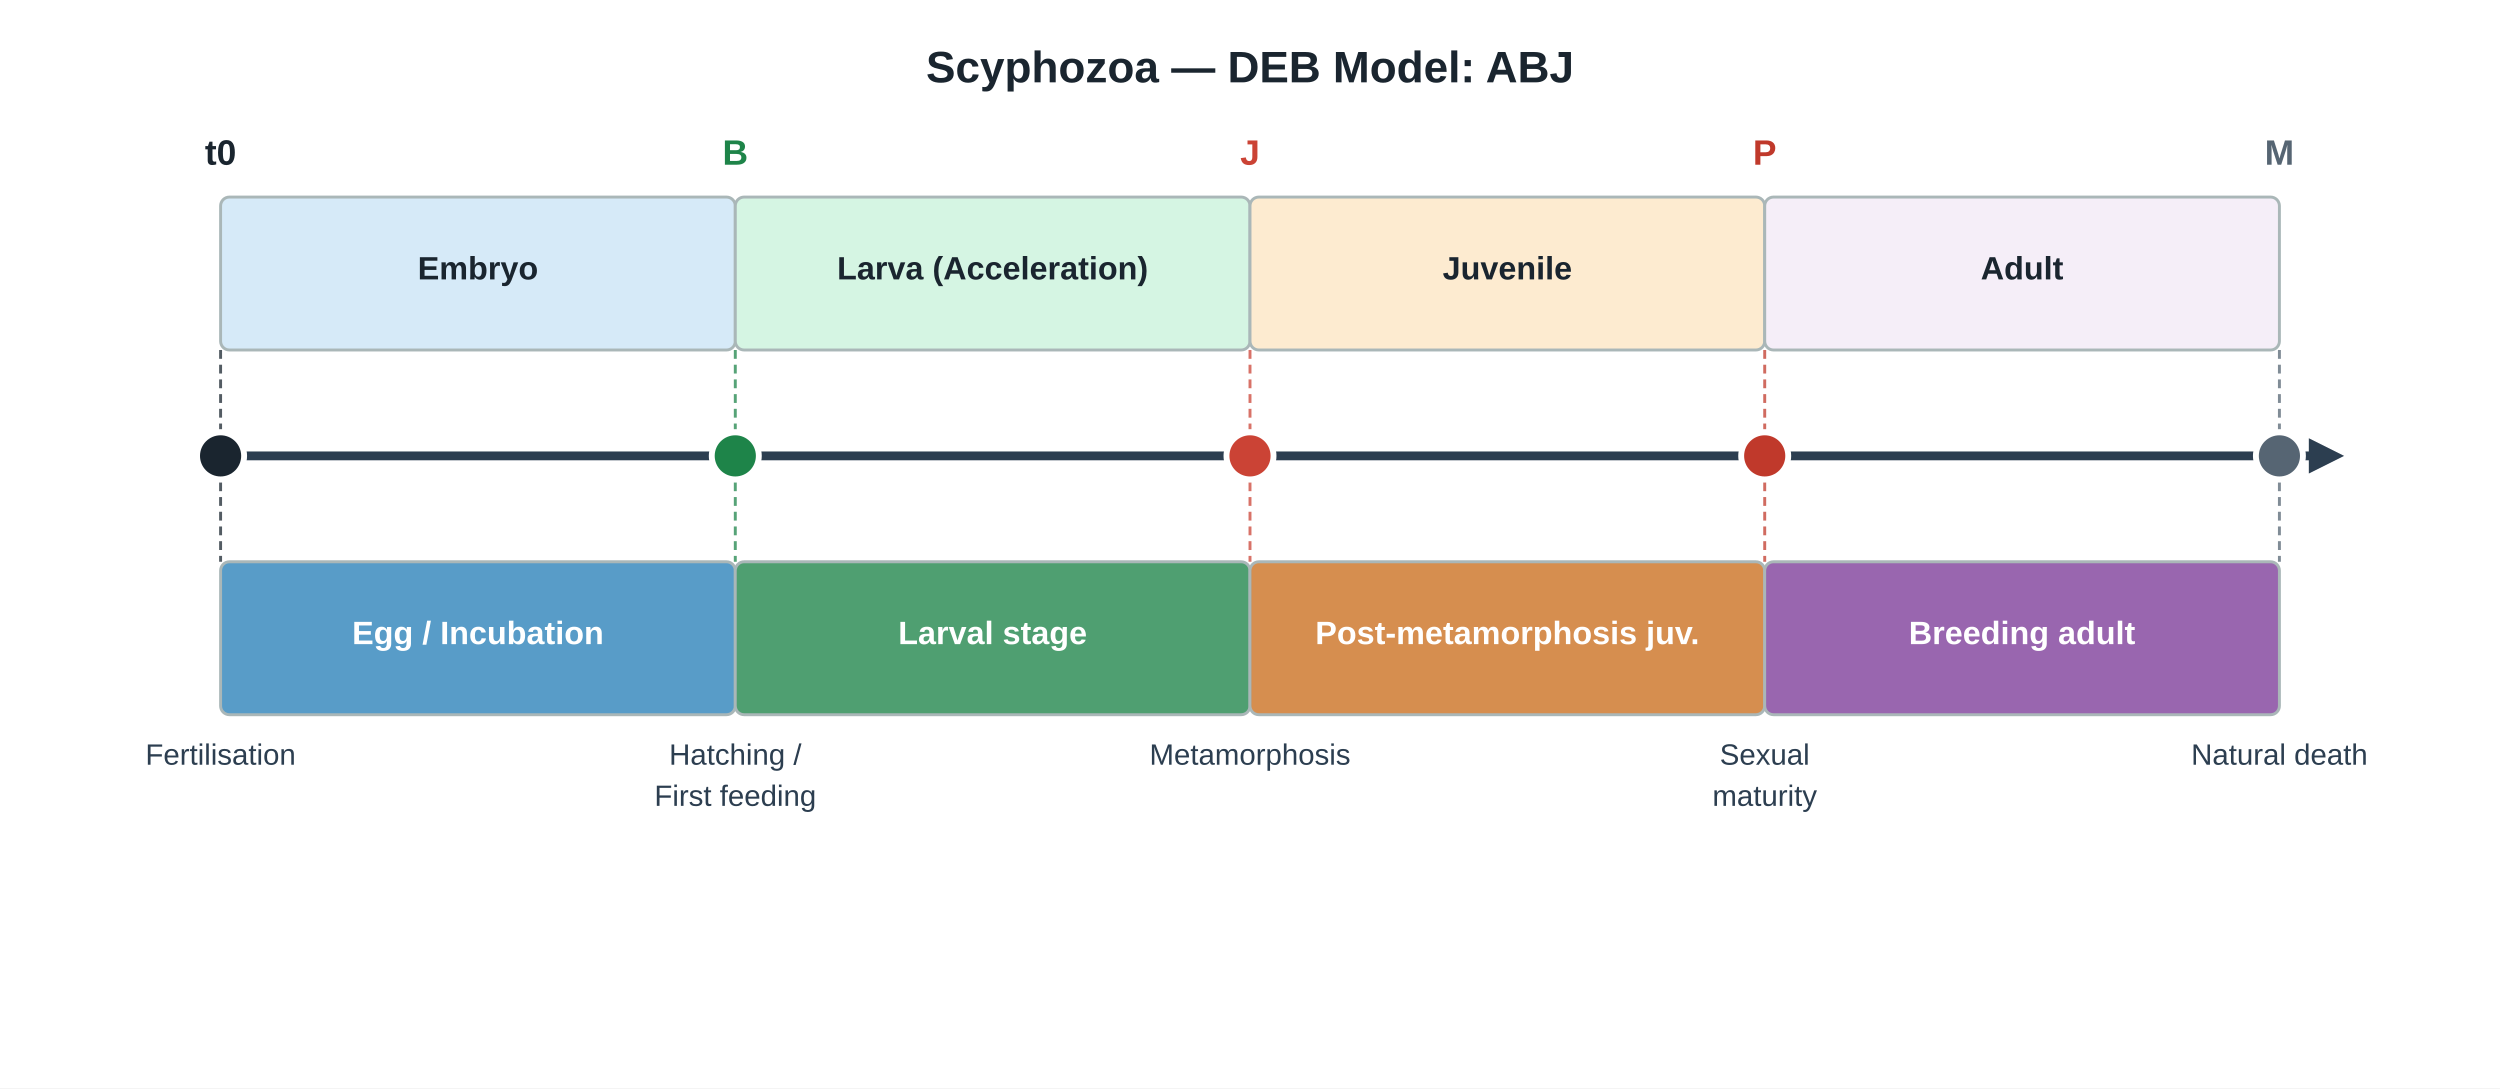
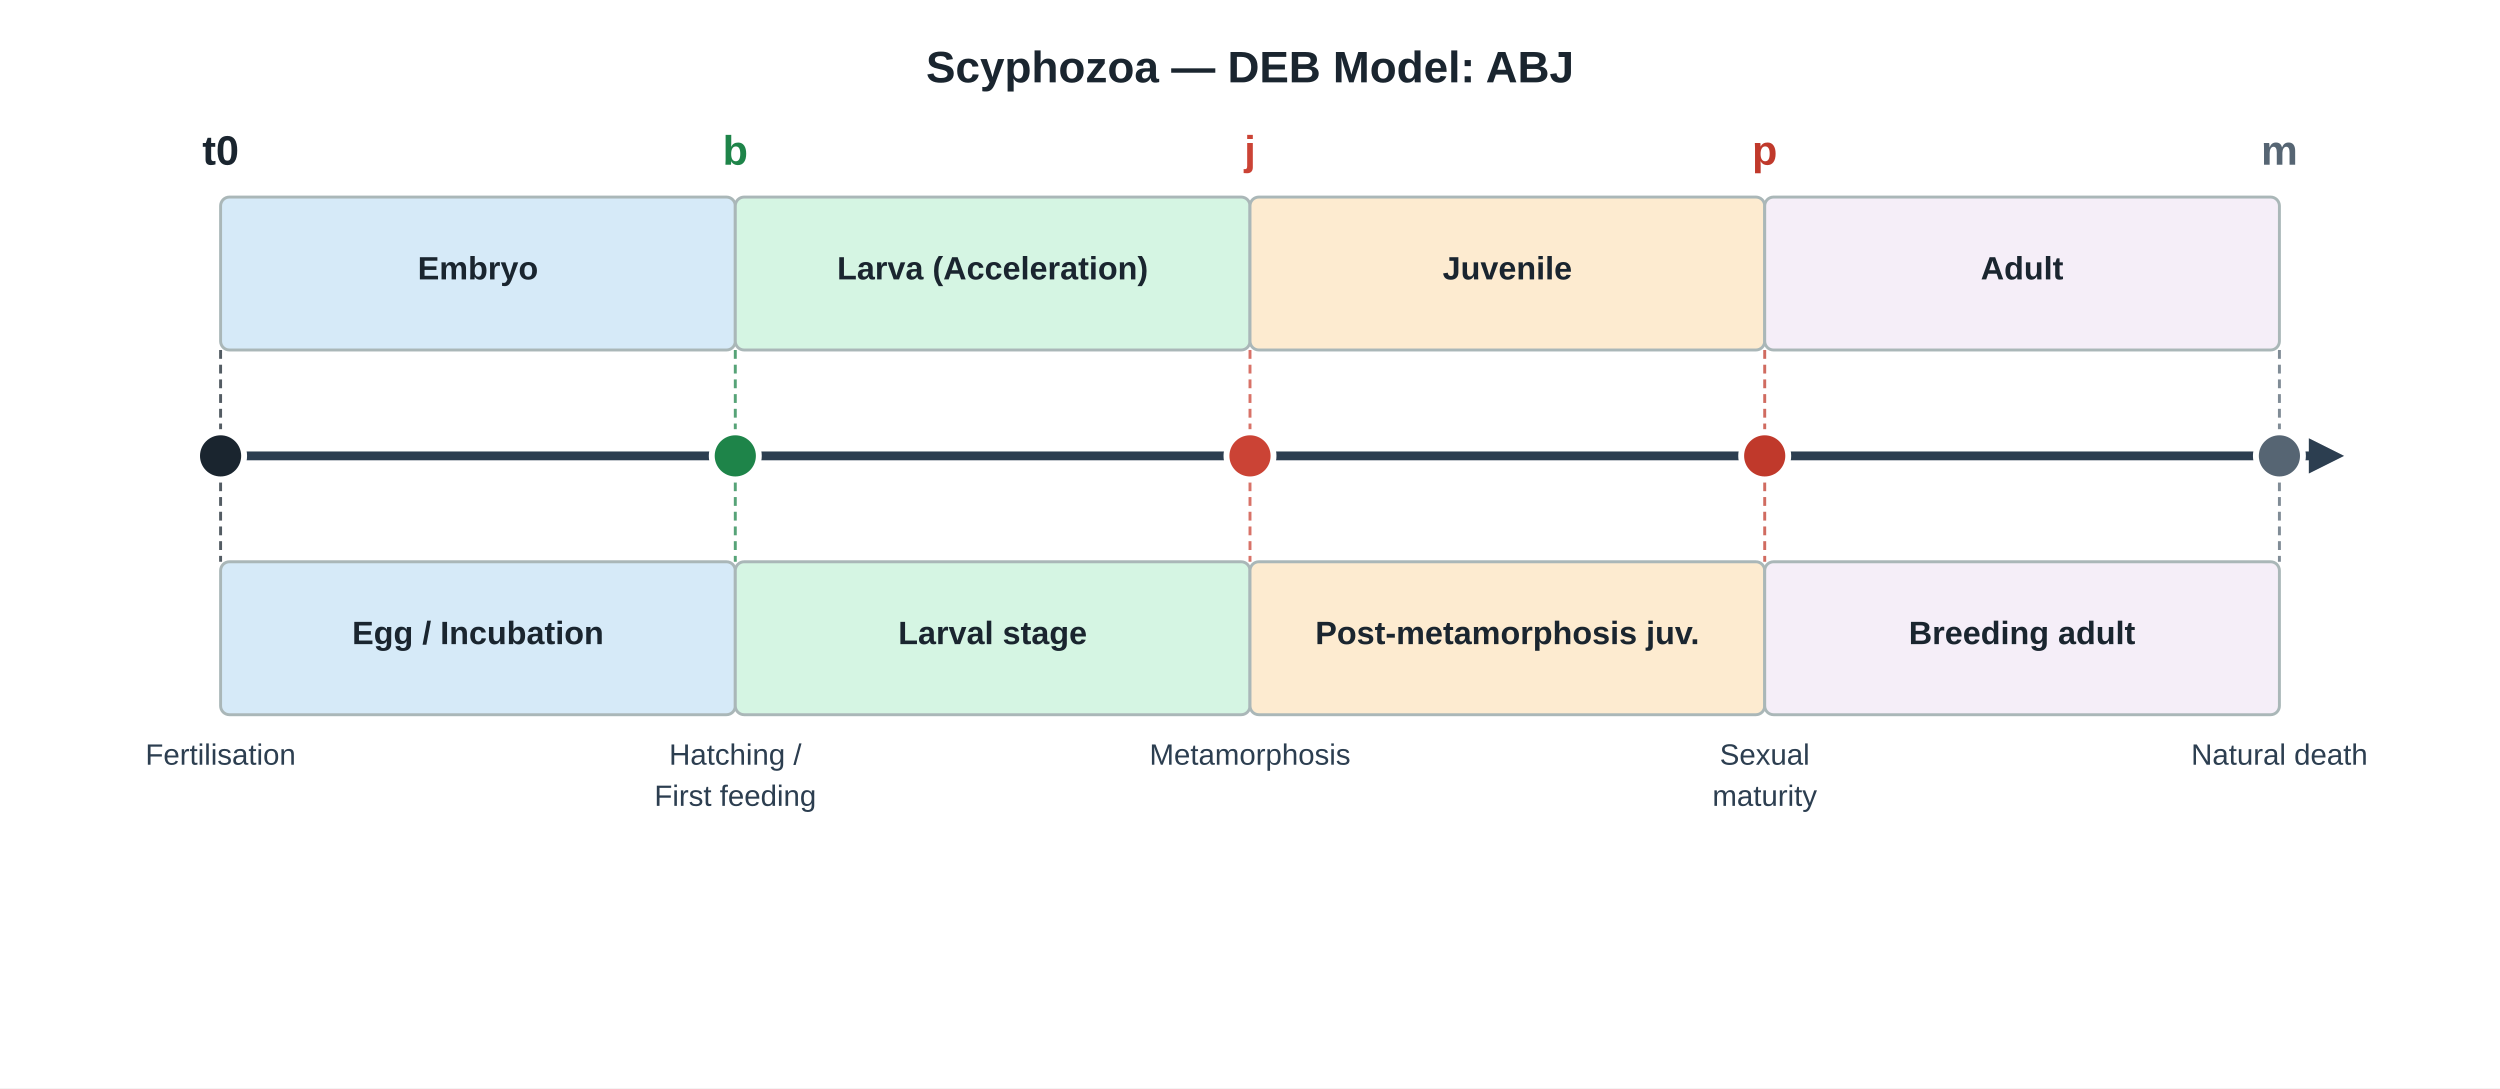
<svg xmlns="http://www.w3.org/2000/svg" width="850" height="370" viewBox="0 0 850 370" font-family="Arial,Helvetica,sans-serif">
  <rect width="850" height="370" fill="white" />
  <text x="425.0" y="28" text-anchor="middle" font-size="15" font-weight="bold" fill="#1A252F">Scyphozoa — DEB Model: ABJ</text>
  <rect x="75" y="67" width="175" height="52" fill="#D6EAF8" stroke="#AAB7B8" stroke-width="1" rx="3" />
  <text x="162.5" y="95.0" text-anchor="middle" font-size="11" font-weight="bold" fill="#1A252F">Embryo</text>
-   <rect x="75" y="191" width="175" height="52" fill="#2980B9" stroke="#AAB7B8" stroke-width="1" rx="3" fill-opacity="0.78" />
-   <text x="162.5" y="219.0" text-anchor="middle" font-size="11" font-weight="bold" fill="white">Egg / Incubation</text>
+   <rect x="75" y="191" width="175" height="52" fill="#D6EAF8" stroke="#AAB7B8" stroke-width="1" rx="3" />
+   <text x="162.5" y="219.0" text-anchor="middle" font-size="11" font-weight="bold" fill="#1A252F">Egg / Incubation</text>
  <rect x="250" y="67" width="175" height="52" fill="#D5F5E3" stroke="#AAB7B8" stroke-width="1" rx="3" />
  <text x="337.5" y="95.0" text-anchor="middle" font-size="11" font-weight="bold" fill="#1A252F">Larva (Acceleration)</text>
-   <rect x="250" y="191" width="175" height="52" fill="#1E8449" stroke="#AAB7B8" stroke-width="1" rx="3" fill-opacity="0.78" />
-   <text x="337.5" y="219.0" text-anchor="middle" font-size="11" font-weight="bold" fill="white">Larval stage</text>
+   <rect x="250" y="191" width="175" height="52" fill="#D5F5E3" stroke="#AAB7B8" stroke-width="1" rx="3" />
+   <text x="337.5" y="219.0" text-anchor="middle" font-size="11" font-weight="bold" fill="#1A252F">Larval stage</text>
  <rect x="425" y="67" width="175" height="52" fill="#FDEBD0" stroke="#AAB7B8" stroke-width="1" rx="3" />
  <text x="512.5" y="95.0" text-anchor="middle" font-size="11" font-weight="bold" fill="#1A252F">Juvenile</text>
-   <rect x="425" y="191" width="175" height="52" fill="#CA6F1E" stroke="#AAB7B8" stroke-width="1" rx="3" fill-opacity="0.78" />
-   <text x="512.5" y="219.0" text-anchor="middle" font-size="11" font-weight="bold" fill="white">Post-metamorphosis juv.</text>
+   <rect x="425" y="191" width="175" height="52" fill="#FDEBD0" stroke="#AAB7B8" stroke-width="1" rx="3" />
+   <text x="512.5" y="219.0" text-anchor="middle" font-size="11" font-weight="bold" fill="#1A252F">Post-metamorphosis juv.</text>
  <rect x="600" y="67" width="175" height="52" fill="#F5EEF8" stroke="#AAB7B8" stroke-width="1" rx="3" />
  <text x="687.5" y="95.0" text-anchor="middle" font-size="11" font-weight="bold" fill="#1A252F">Adult</text>
-   <rect x="600" y="191" width="175" height="52" fill="#7D3C98" stroke="#AAB7B8" stroke-width="1" rx="3" fill-opacity="0.78" />
-   <text x="687.5" y="219.0" text-anchor="middle" font-size="11" font-weight="bold" fill="white">Breeding adult</text>
+   <rect x="600" y="191" width="175" height="52" fill="#F5EEF8" stroke="#AAB7B8" stroke-width="1" rx="3" />
+   <text x="687.5" y="219.0" text-anchor="middle" font-size="11" font-weight="bold" fill="#1A252F">Breeding adult</text>
  <line x1="75" y1="155" x2="787" y2="155" stroke="#2C3E50" stroke-width="3" />
  <polygon points="797,155 785,149 785,161" fill="#2C3E50" />
  <line x1="75" y1="119" x2="75" y2="146" stroke="#1A252F" stroke-width="1" stroke-dasharray="3,2" opacity="0.75" />
  <line x1="75" y1="164" x2="75" y2="191" stroke="#1A252F" stroke-width="1" stroke-dasharray="3,2" opacity="0.75" />
  <circle cx="75" cy="155" r="8" fill="#1A252F" stroke="white" stroke-width="2" />
-   <text x="75" y="56" text-anchor="middle" font-size="12" font-weight="bold" fill="#1A252F">t0</text>
+   <text x="75" y="56" text-anchor="middle" font-size="14" font-weight="bold" fill="#1A252F">t0</text>
  <text x="75" y="260" text-anchor="middle" font-size="10" fill="#2C3E50">Fertilisation</text>
  <line x1="250" y1="119" x2="250" y2="146" stroke="#1E8449" stroke-width="1" stroke-dasharray="3,2" opacity="0.75" />
  <line x1="250" y1="164" x2="250" y2="191" stroke="#1E8449" stroke-width="1" stroke-dasharray="3,2" opacity="0.75" />
  <circle cx="250" cy="155" r="8" fill="#1E8449" stroke="white" stroke-width="2" />
-   <text x="250" y="56" text-anchor="middle" font-size="12" font-weight="bold" fill="#1E8449">B</text>
+   <text x="250" y="56" text-anchor="middle" font-size="14" font-weight="bold" fill="#1E8449">b</text>
  <text x="250" y="260" text-anchor="middle" font-size="10" fill="#2C3E50">Hatching /</text>
  <text x="250" y="274" text-anchor="middle" font-size="10" fill="#2C3E50">First feeding</text>
  <line x1="425" y1="119" x2="425" y2="146" stroke="#CB4335" stroke-width="1" stroke-dasharray="3,2" opacity="0.75" />
  <line x1="425" y1="164" x2="425" y2="191" stroke="#CB4335" stroke-width="1" stroke-dasharray="3,2" opacity="0.75" />
  <circle cx="425" cy="155" r="8" fill="#CB4335" stroke="white" stroke-width="2" />
-   <text x="425" y="56" text-anchor="middle" font-size="12" font-weight="bold" fill="#CB4335">J</text>
+   <text x="425" y="56" text-anchor="middle" font-size="14" font-weight="bold" fill="#CB4335">j</text>
  <text x="425" y="260" text-anchor="middle" font-size="10" fill="#2C3E50">Metamorphosis</text>
  <line x1="600" y1="119" x2="600" y2="146" stroke="#C0392B" stroke-width="1" stroke-dasharray="3,2" opacity="0.75" />
  <line x1="600" y1="164" x2="600" y2="191" stroke="#C0392B" stroke-width="1" stroke-dasharray="3,2" opacity="0.75" />
  <circle cx="600" cy="155" r="8" fill="#C0392B" stroke="white" stroke-width="2" />
-   <text x="600" y="56" text-anchor="middle" font-size="12" font-weight="bold" fill="#C0392B">P</text>
+   <text x="600" y="56" text-anchor="middle" font-size="14" font-weight="bold" fill="#C0392B">p</text>
  <text x="600" y="260" text-anchor="middle" font-size="10" fill="#2C3E50">Sexual</text>
  <text x="600" y="274" text-anchor="middle" font-size="10" fill="#2C3E50">maturity</text>
  <line x1="775" y1="119" x2="775" y2="146" stroke="#566573" stroke-width="1" stroke-dasharray="3,2" opacity="0.75" />
  <line x1="775" y1="164" x2="775" y2="191" stroke="#566573" stroke-width="1" stroke-dasharray="3,2" opacity="0.75" />
  <circle cx="775" cy="155" r="8" fill="#566573" stroke="white" stroke-width="2" />
-   <text x="775" y="56" text-anchor="middle" font-size="12" font-weight="bold" fill="#566573">M</text>
+   <text x="775" y="56" text-anchor="middle" font-size="14" font-weight="bold" fill="#566573">m</text>
  <text x="775" y="260" text-anchor="middle" font-size="10" fill="#2C3E50">Natural death</text>
</svg>
